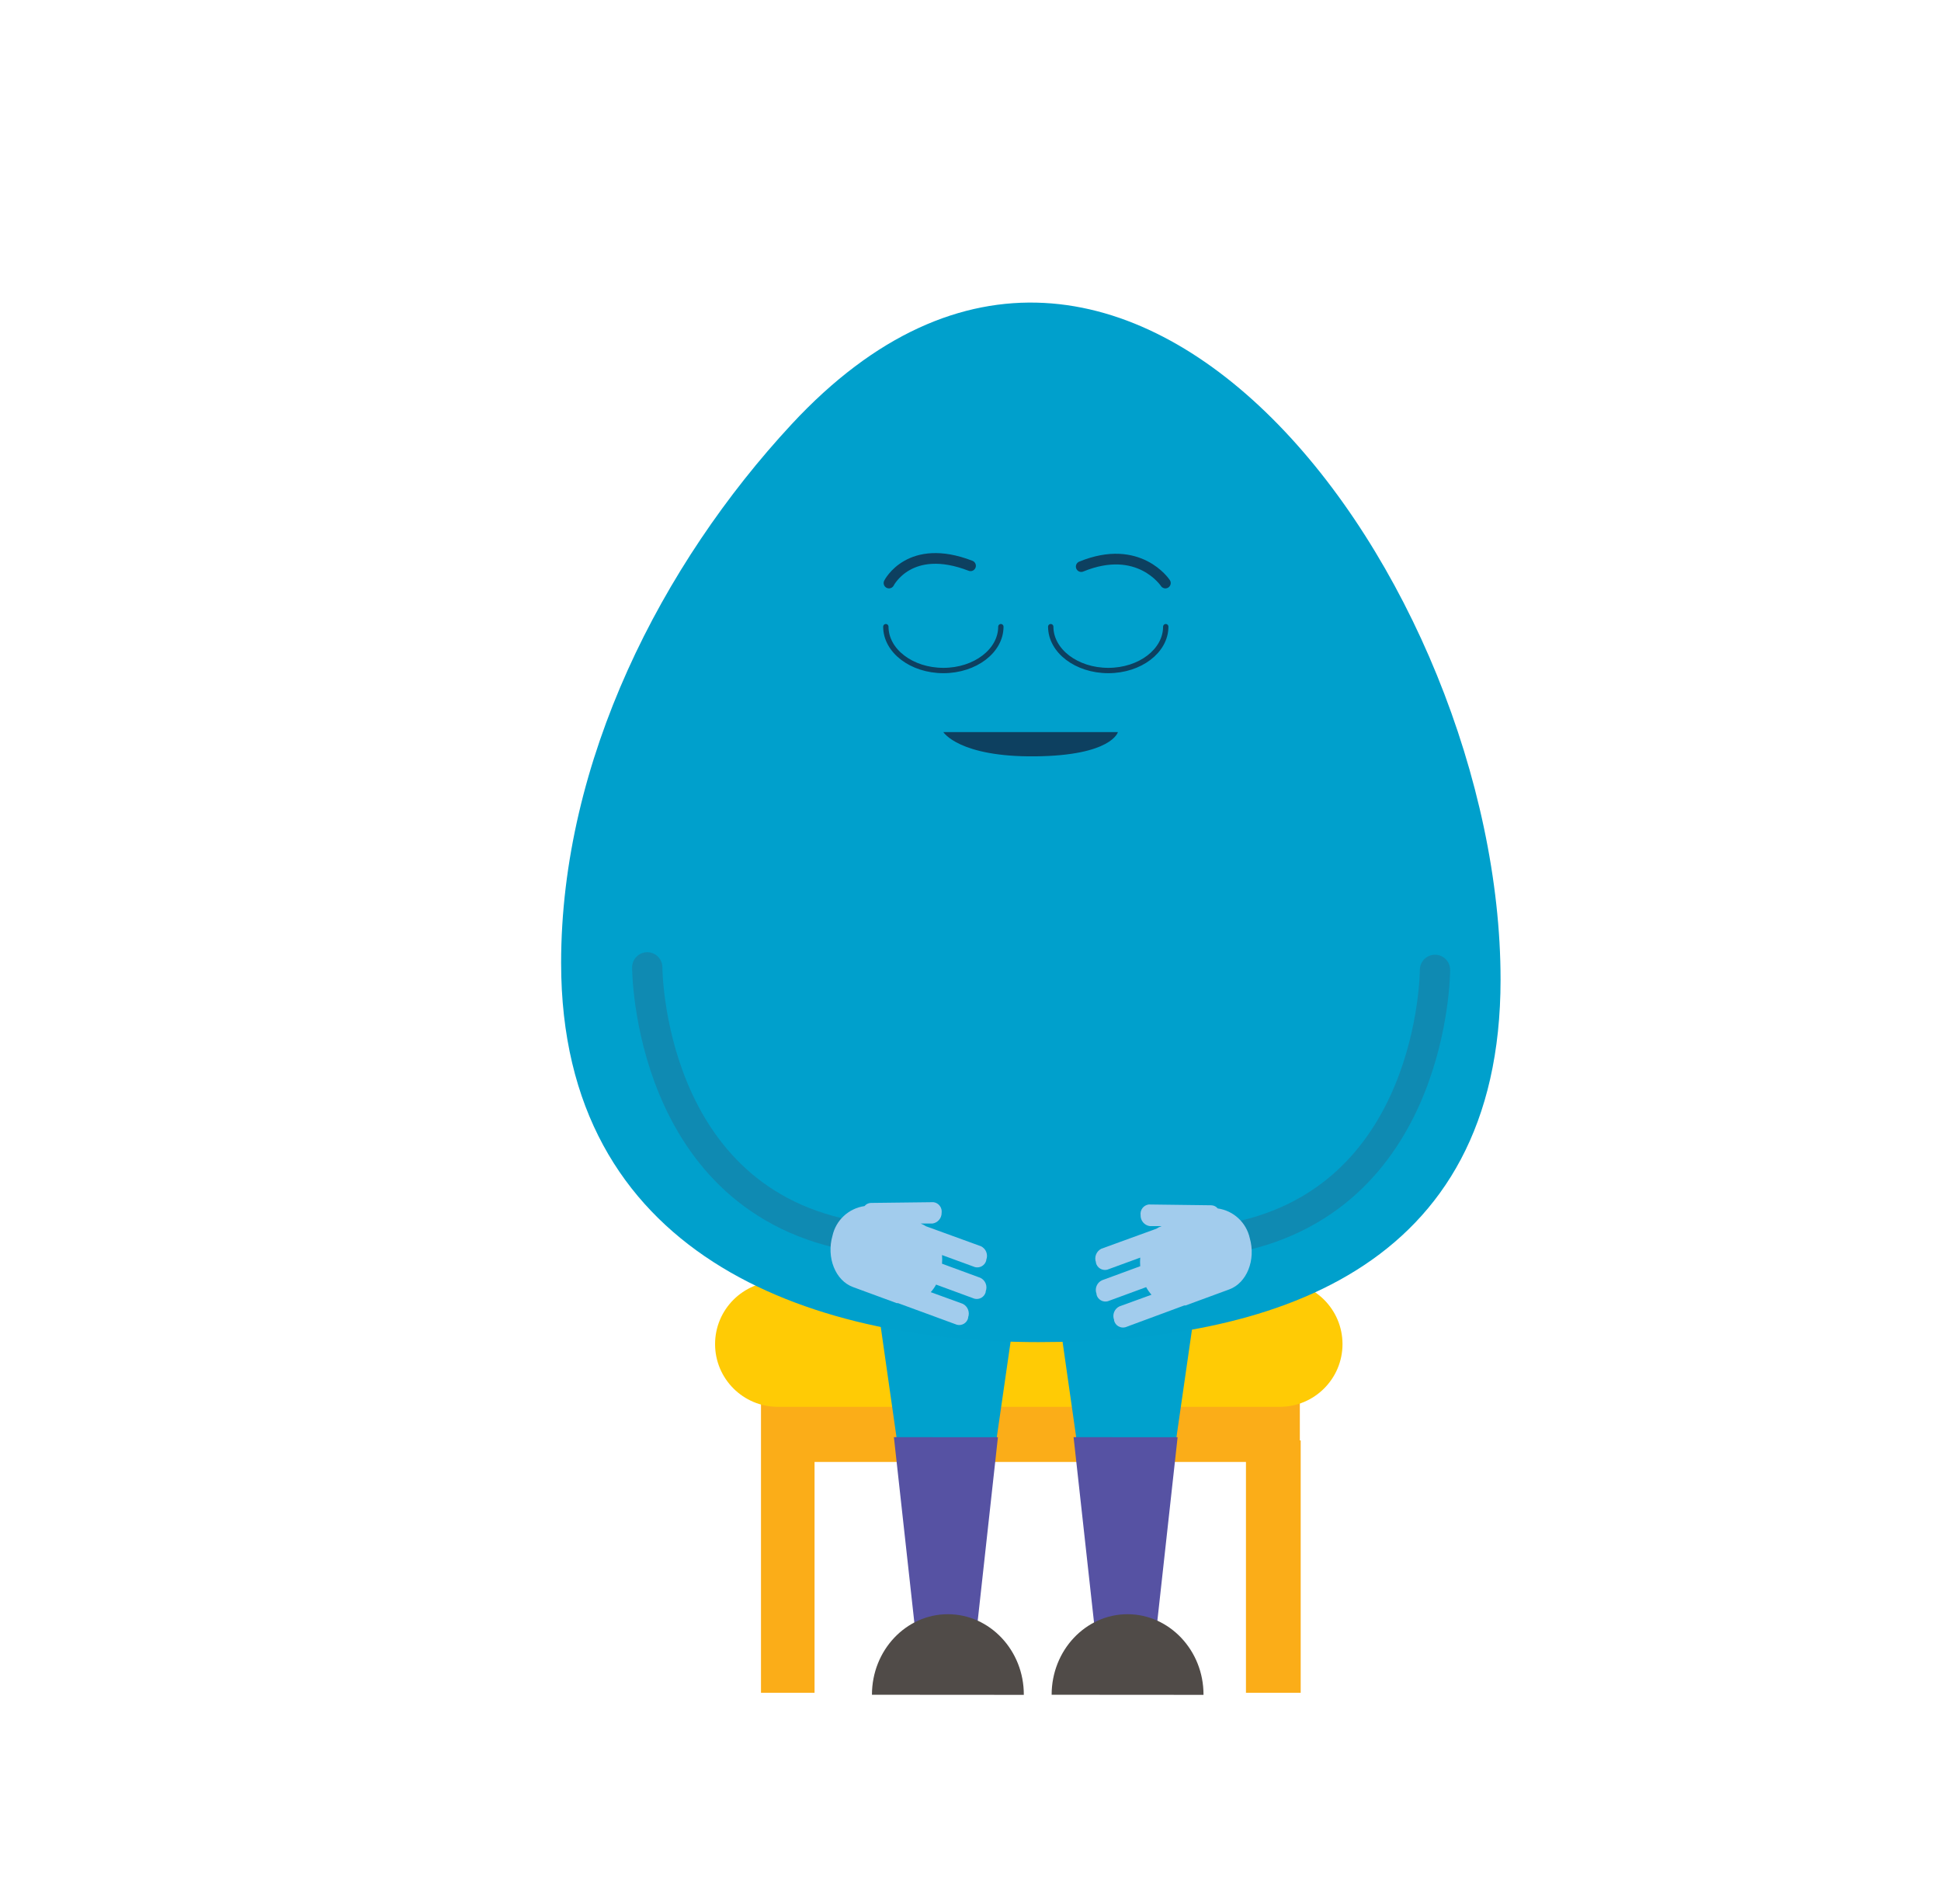
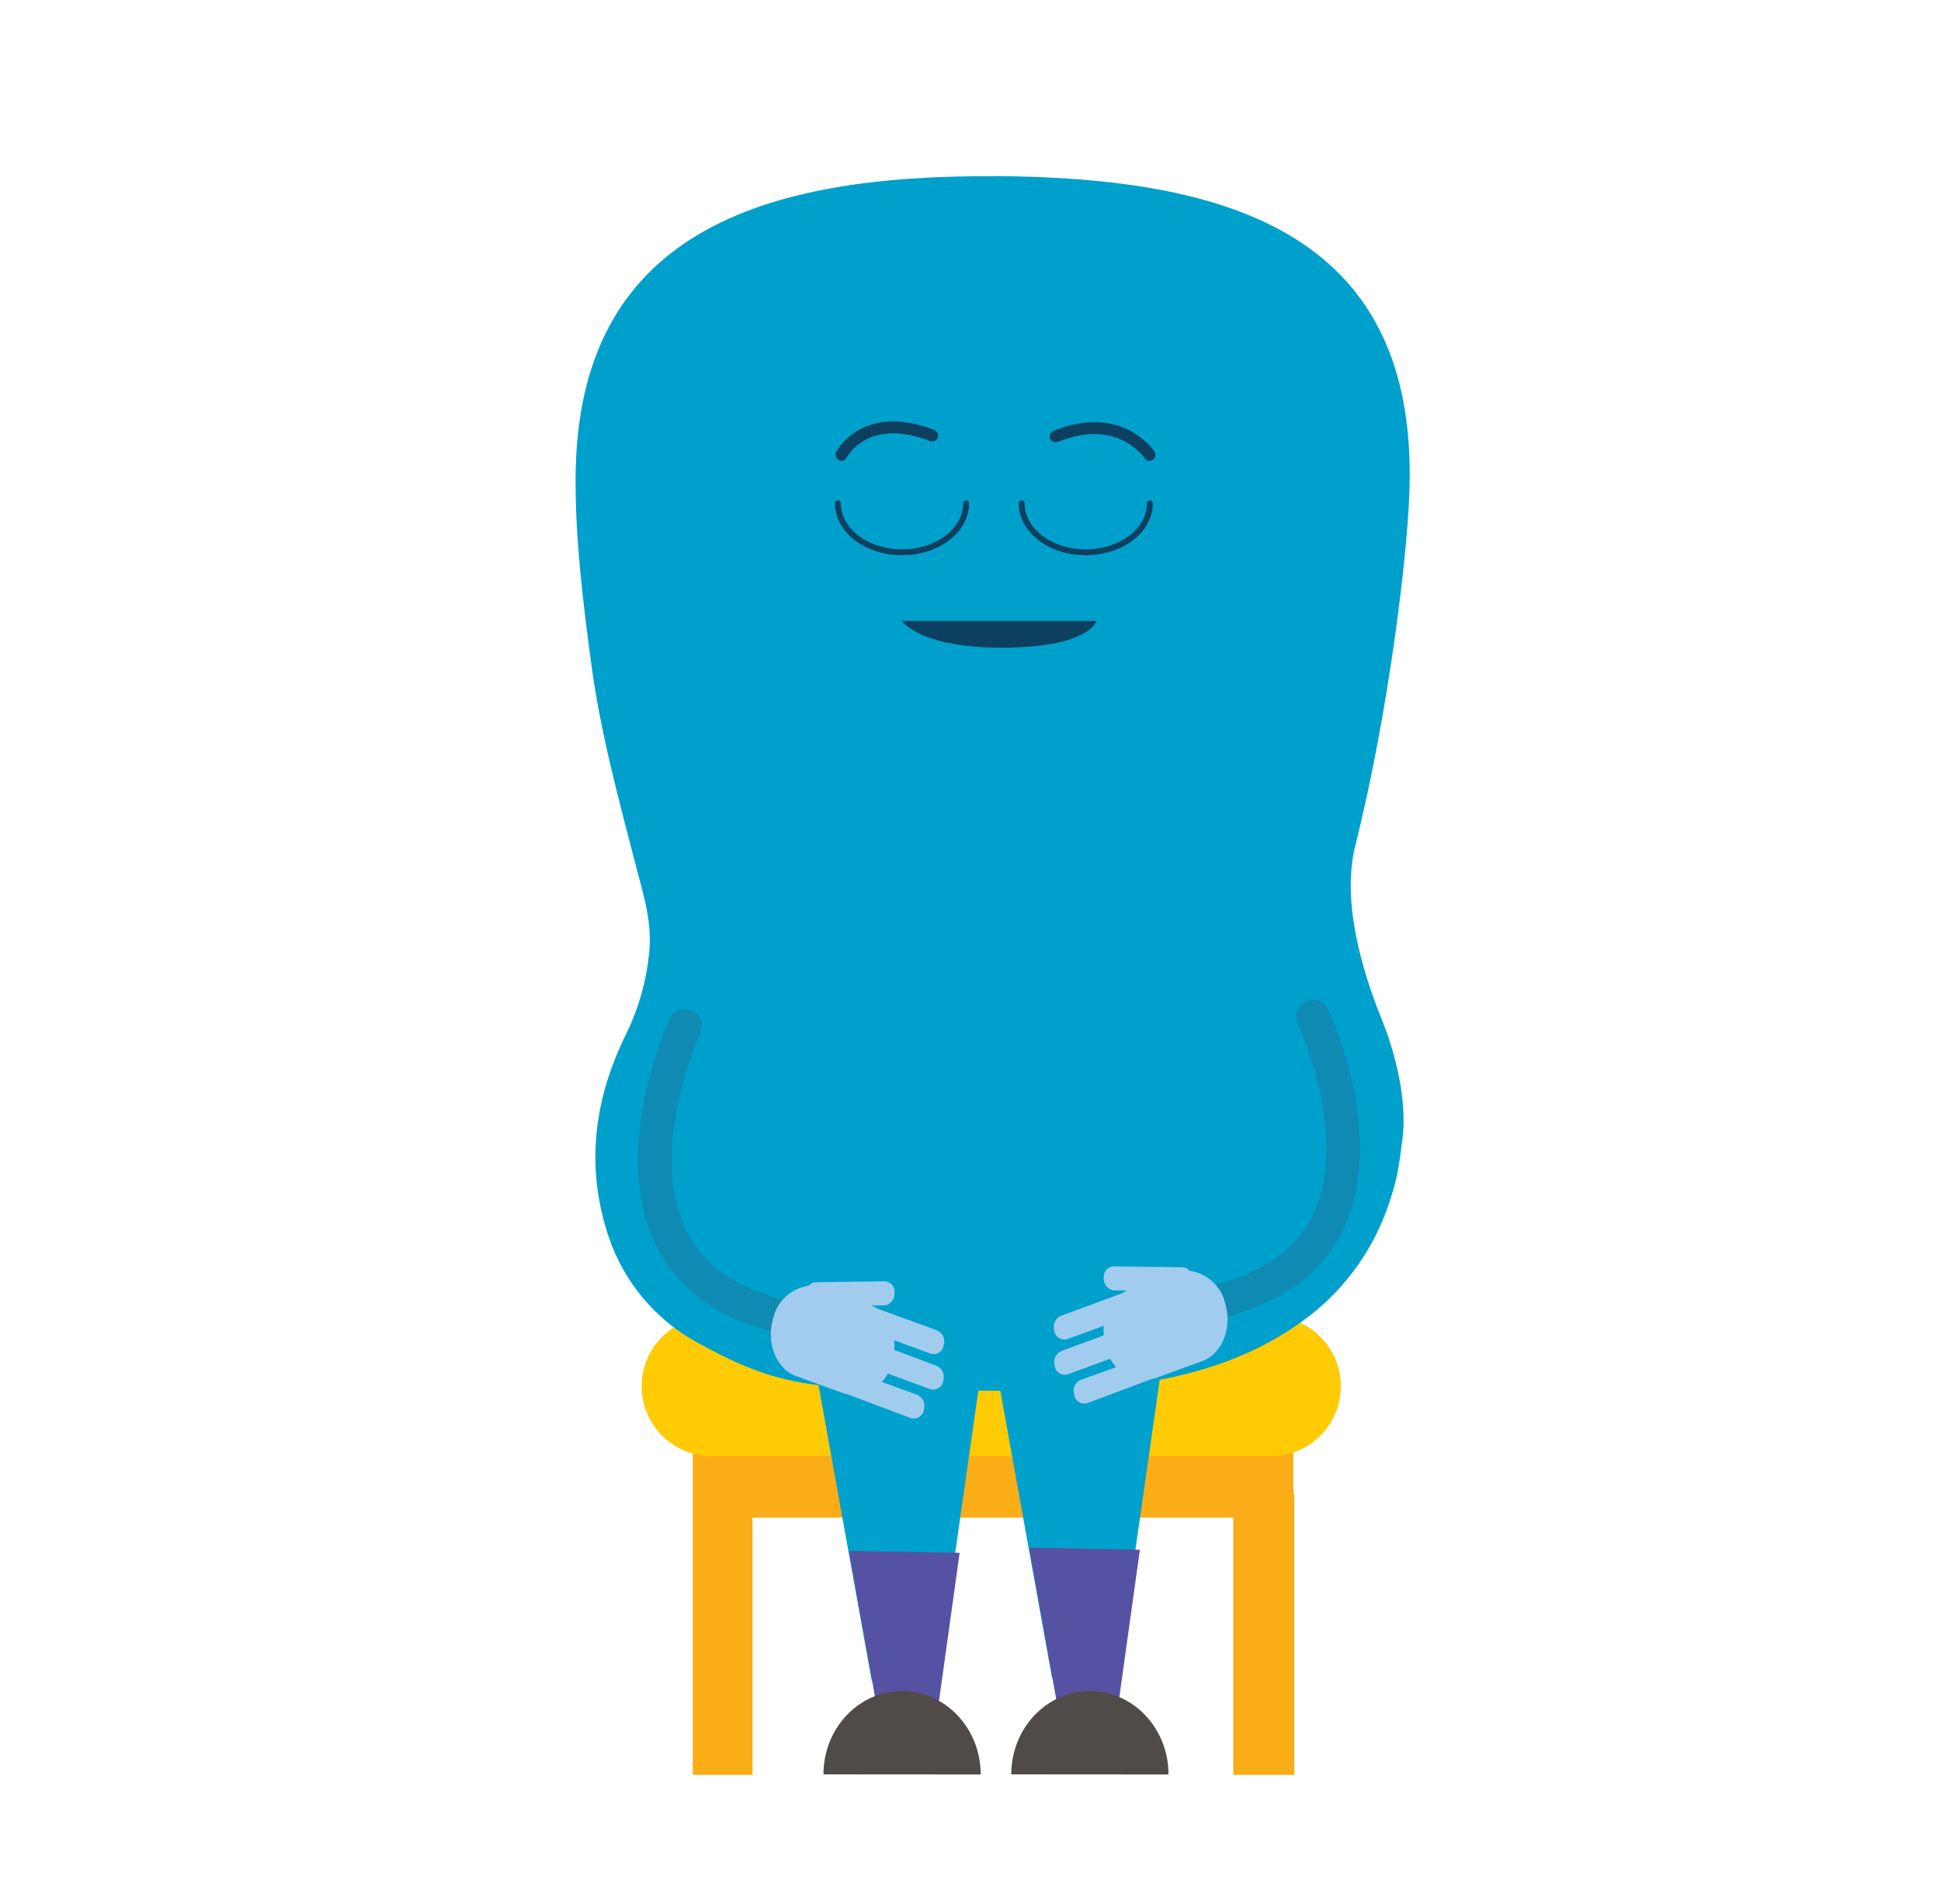
<svg xmlns="http://www.w3.org/2000/svg" id="Layer_1" data-name="Layer 1" viewBox="0 0 363.49 356.5">
  <defs>
-     <style>.cls-1{fill:#fbad18;}.cls-2{fill:#ffcb05;}.cls-3{fill:#00a1cd;}.cls-4{fill:#5652a3;}.cls-5{fill:#504b48;}.cls-6{fill:#00a0cc;}.cls-10,.cls-7,.cls-8{fill:none;stroke-linecap:round;stroke-miterlimit:10;}.cls-7,.cls-8{stroke:#0d4060;}.cls-8{stroke-width:2px;}.cls-9{fill:#0d4060;}.cls-10{stroke:#0f8ab2;stroke-width:5.67px;}.cls-11{fill:#a2cced;}</style>
+     <style>.cls-1{fill:#fbad18;}.cls-2{fill:#ffcb05;}.cls-3{fill:#00a0cc;}.cls-4{fill:#00a1cd;}.cls-5{fill:#5652a3;}.cls-6{fill:#504b48;}.cls-10,.cls-7,.cls-8{fill:none;stroke-linecap:round;stroke-miterlimit:10;}.cls-7,.cls-8{stroke:#0d4060;}.cls-7{stroke-width:1.11px;}.cls-8{stroke-width:2.23px;}.cls-9{fill:#0d4060;}.cls-10{stroke:#0f8ab2;stroke-width:6.32px;}.cls-11{fill:#a2cced;}</style>
  </defs>
-   <polygon class="cls-1" points="142.51 316.96 152.54 316.96 152.54 273.74 233.33 273.74 233.33 316.96 243.58 316.96 243.58 269.71 243.42 269.71 243.42 260.49 142.51 260.49 142.51 269.83 142.51 316.96" />
-   <path class="cls-2" d="M145.66,239.93h94a11.75,11.75,0,0,1,11.75,11.74h0a11.75,11.75,0,0,1-11.75,11.75h-94a11.75,11.75,0,0,1-11.75-11.75h0A11.75,11.75,0,0,1,145.66,239.93Z" />
-   <polyline class="cls-3" points="164.39 244.61 172.42 300.88 182.08 300.89 190.18 244.8" />
-   <polygon class="cls-4" points="181.88 314.52 172.41 314.52 167.4 269.1 186.88 269.11 181.88 314.52" />
-   <path class="cls-5" d="M163.29,317.33c0-8.33,6.38-15.08,14.22-15.08s14.25,6.77,14.22,15.1" />
-   <polyline class="cls-3" points="198.04 244.61 206.07 300.88 215.73 300.89 223.82 244.8" />
-   <polygon class="cls-4" points="215.52 314.52 206.06 314.52 201.05 269.1 220.53 269.11 215.52 314.52" />
-   <path class="cls-5" d="M196.94,317.33c0-8.33,6.38-15.08,14.21-15.08s14.26,6.77,14.23,15.1" />
-   <path class="cls-6" d="M105.08,180.33c0-37.89,18.82-74.67,43.18-100.91,62.81-67.66,132.75,30,132.75,104,0,54.63-43.25,67.88-86.52,67.88s-89.41-16.38-89.41-71" />
-   <path class="cls-7" d="M187.43,117.34c0,4.53-4.82,8.21-10.76,8.21s-10.77-3.67-10.78-8.21" />
-   <path class="cls-7" d="M218.31,117.34c0,4.53-4.82,8.21-10.76,8.21s-10.77-3.67-10.78-8.21" />
-   <path class="cls-8" d="M202.48,106.09c10.83-4.44,15.76,3.08,15.76,3.08" />
-   <path class="cls-8" d="M181.75,105.94c-11.43-4.43-15.27,3.23-15.27,3.23" />
-   <path class="cls-9" d="M209.35,137.08s-1.12,4.39-15.45,4.54-17.24-4.54-17.24-4.54Z" />
-   <path class="cls-10" d="M268.73,181.6s0,43.89-39.28,50.44" />
-   <path class="cls-11" d="M210.74,248.52a1.72,1.72,0,0,1-2.1-1.24l0-.13a2,2,0,0,1,1-2.54l6-2.18a7.64,7.64,0,0,1-1-1.42l-7.19,2.64a1.72,1.72,0,0,1-2.1-1.23.83.83,0,0,1,0-.15,2,2,0,0,1,1-2.54l7.18-2.64a9.61,9.61,0,0,1,0-1.61l-6.18,2.26a1.74,1.74,0,0,1-2.11-1.27s0-.07,0-.11a2.05,2.05,0,0,1,1-2.54l10.29-3.74a4.86,4.86,0,0,1,1-.5l-2.2,0a2,2,0,0,1-1.73-2.05h0a1.77,1.77,0,0,1,1.52-2h.06l11.68.15a1.6,1.6,0,0,1,1.18.59,7.18,7.18,0,0,1,6,5.55c1.18,4.09-.55,8.42-3.86,9.62l-8.16,3h-.25Z" />
-   <path class="cls-10" d="M121.21,181.13s0,43.89,39.28,50.43" />
-   <path class="cls-11" d="M179.2,248.05a1.72,1.72,0,0,0,2.1-1.25l0-.13a2.05,2.05,0,0,0-1-2.54l-6-2.18a7.32,7.32,0,0,0,1-1.42l7.18,2.64a1.73,1.73,0,0,0,2.11-1.23,1,1,0,0,0,0-.14,2,2,0,0,0-1-2.54l-7.18-2.64a9.74,9.74,0,0,0,0-1.62l6.18,2.26a1.74,1.74,0,0,0,2.11-1.27s0-.07,0-.11a2,2,0,0,0-1-2.53l-10.29-3.74a5.5,5.5,0,0,0-1-.51l2.2,0a2,2,0,0,0,1.73-2h0a1.78,1.78,0,0,0-1.52-2h-.06l-11.68.14a1.6,1.6,0,0,0-1.18.59,7.18,7.18,0,0,0-6,5.55c-1.18,4.09.55,8.42,3.86,9.62l8.16,3h.25Z" />
+   <polygon class="cls-1" points="129.74 332.33 140.93 332.33 140.93 284.17 230.96 284.17 230.96 332.33 242.38 332.33 242.38 279.67 242.2 279.67 242.2 269.4 129.74 269.4 129.74 279.81 129.74 332.33" />
+   <path class="cls-2" d="M133.25,246.49H238a13.09,13.09,0,0,1,13.1,13.08h0A13.1,13.1,0,0,1,238,272.66H133.25a13.09,13.09,0,0,1-13.09-13.09h0A13.08,13.08,0,0,1,133.25,246.49Z" />
+   <path class="cls-3" d="M186.26,33c-43.15-.27-78.19,10.3-78.47,56.34-.07,11.67,1.39,23.45,2.94,35,1.71,12.82,5.2,25.62,8.45,38.14,1.43,5.51,3,10.34,2.37,16.11a44,44,0,0,1-4.2,14.82c-6.1,12.26-7.78,24.92-3.4,38.08a35.43,35.43,0,0,0,16.83,20c16.56,9.14,23.12,8.72,57.05,8.93,20.12.12,41.11-1.31,57.7-14.26a44.37,44.37,0,0,0,14.6-20.87c1.65-4.88,1.85-7,2.51-12.06.92-7-1.29-16-3.87-22.34-3.86-9.57-7.57-22.33-4.92-32.77C260,133.79,264,101.69,264,89.33c.28-46-34.63-56.1-77.78-56.36" />
+   <polyline class="cls-4" points="151.9 251.7 163.27 314.79 175.42 315.01 184.34 252.49" />
+   <polygon class="cls-5" points="174.21 330.23 166.07 330.08 158.97 290.38 179.71 290.76 174.21 330.23" />
+   <polyline class="cls-4" points="185.65 251.11 197.02 314.2 209.17 314.43 218.1 251.9" />
+   <polygon class="cls-5" points="207.96 329.64 199.82 329.5 192.73 289.79 213.47 290.17 207.96 329.64" />
+   <path class="cls-6" d="M154.21,332.24c0-8.62,6.6-15.61,14.71-15.61s14.75,7,14.73,15.63" />
+   <path class="cls-6" d="M189.38,332.24c0-8.62,6.61-15.61,14.72-15.61s14.75,7,14.72,15.63" />
+   <path class="cls-7" d="M180.92,94.26c0,5.06-5.37,9.15-12,9.15s-12-4.09-12-9.15" />
+   <path class="cls-7" d="M215.33,94.26c0,5.06-5.37,9.15-12,9.15s-12-4.09-12-9.15" />
+   <path class="cls-8" d="M197.69,81.72c12.07-4.94,17.57,3.44,17.57,3.44" />
+   <path class="cls-8" d="M174.58,81.55c-12.73-4.92-17,3.61-17,3.61" />
+   <path class="cls-9" d="M205.34,116.27s-1.25,4.89-17.22,5-19.21-5-19.21-5Z" />
+   <path class="cls-10" d="M245.89,190.4s22.29,46.68-21.49,54" />
+   <path class="cls-11" d="M203.55,262.75a1.93,1.93,0,0,1-2.34-1.39.89.89,0,0,1,0-.14,2.26,2.26,0,0,1,1.12-2.83L209,256a8.67,8.67,0,0,1-1.1-1.59l-8,2.95a1.93,1.93,0,0,1-2.35-1.38.75.75,0,0,1,0-.16,2.28,2.28,0,0,1,1.14-2.83l8-2.94a10.82,10.82,0,0,1,0-1.8l-6.88,2.52a1.94,1.94,0,0,1-2.35-1.42l0-.12a2.29,2.29,0,0,1,1.14-2.82L210,242.2a6.94,6.94,0,0,1,1.08-.57l-2.45,0a2.2,2.2,0,0,1-1.93-2.28h0a2,2,0,0,1,1.7-2.23h.06l13,.17a1.76,1.76,0,0,1,1.32.65,8,8,0,0,1,6.69,6.19c1.31,4.55-.62,9.38-4.3,10.72l-9.1,3.31h-.28Z" />
+   <path class="cls-10" d="M128.29,192.1S106,239.89,149.78,247.19" />
+   <path class="cls-11" d="M170.63,265.56a1.92,1.92,0,0,0,2.34-1.39.32.32,0,0,0,0-.14,2.26,2.26,0,0,0-1.12-2.83l-6.69-2.43a8.6,8.6,0,0,0,1.1-1.58l8,2.94a1.93,1.93,0,0,0,2.35-1.37,1,1,0,0,0,0-.17,2.27,2.27,0,0,0-1.14-2.82l-8-3a10.81,10.81,0,0,0,0-1.8l6.89,2.52a1.93,1.93,0,0,0,2.34-1.42l0-.11a2.29,2.29,0,0,0-1.14-2.83L164.23,245a6.14,6.14,0,0,0-1.08-.56l2.45,0a2.21,2.21,0,0,0,1.93-2.29h0a2,2,0,0,0-1.7-2.23h-.06l-13,.17a1.83,1.83,0,0,0-1.32.65,8,8,0,0,0-6.69,6.19c-1.31,4.56.62,9.38,4.3,10.72l9.1,3.31h.28Z" />
</svg>
